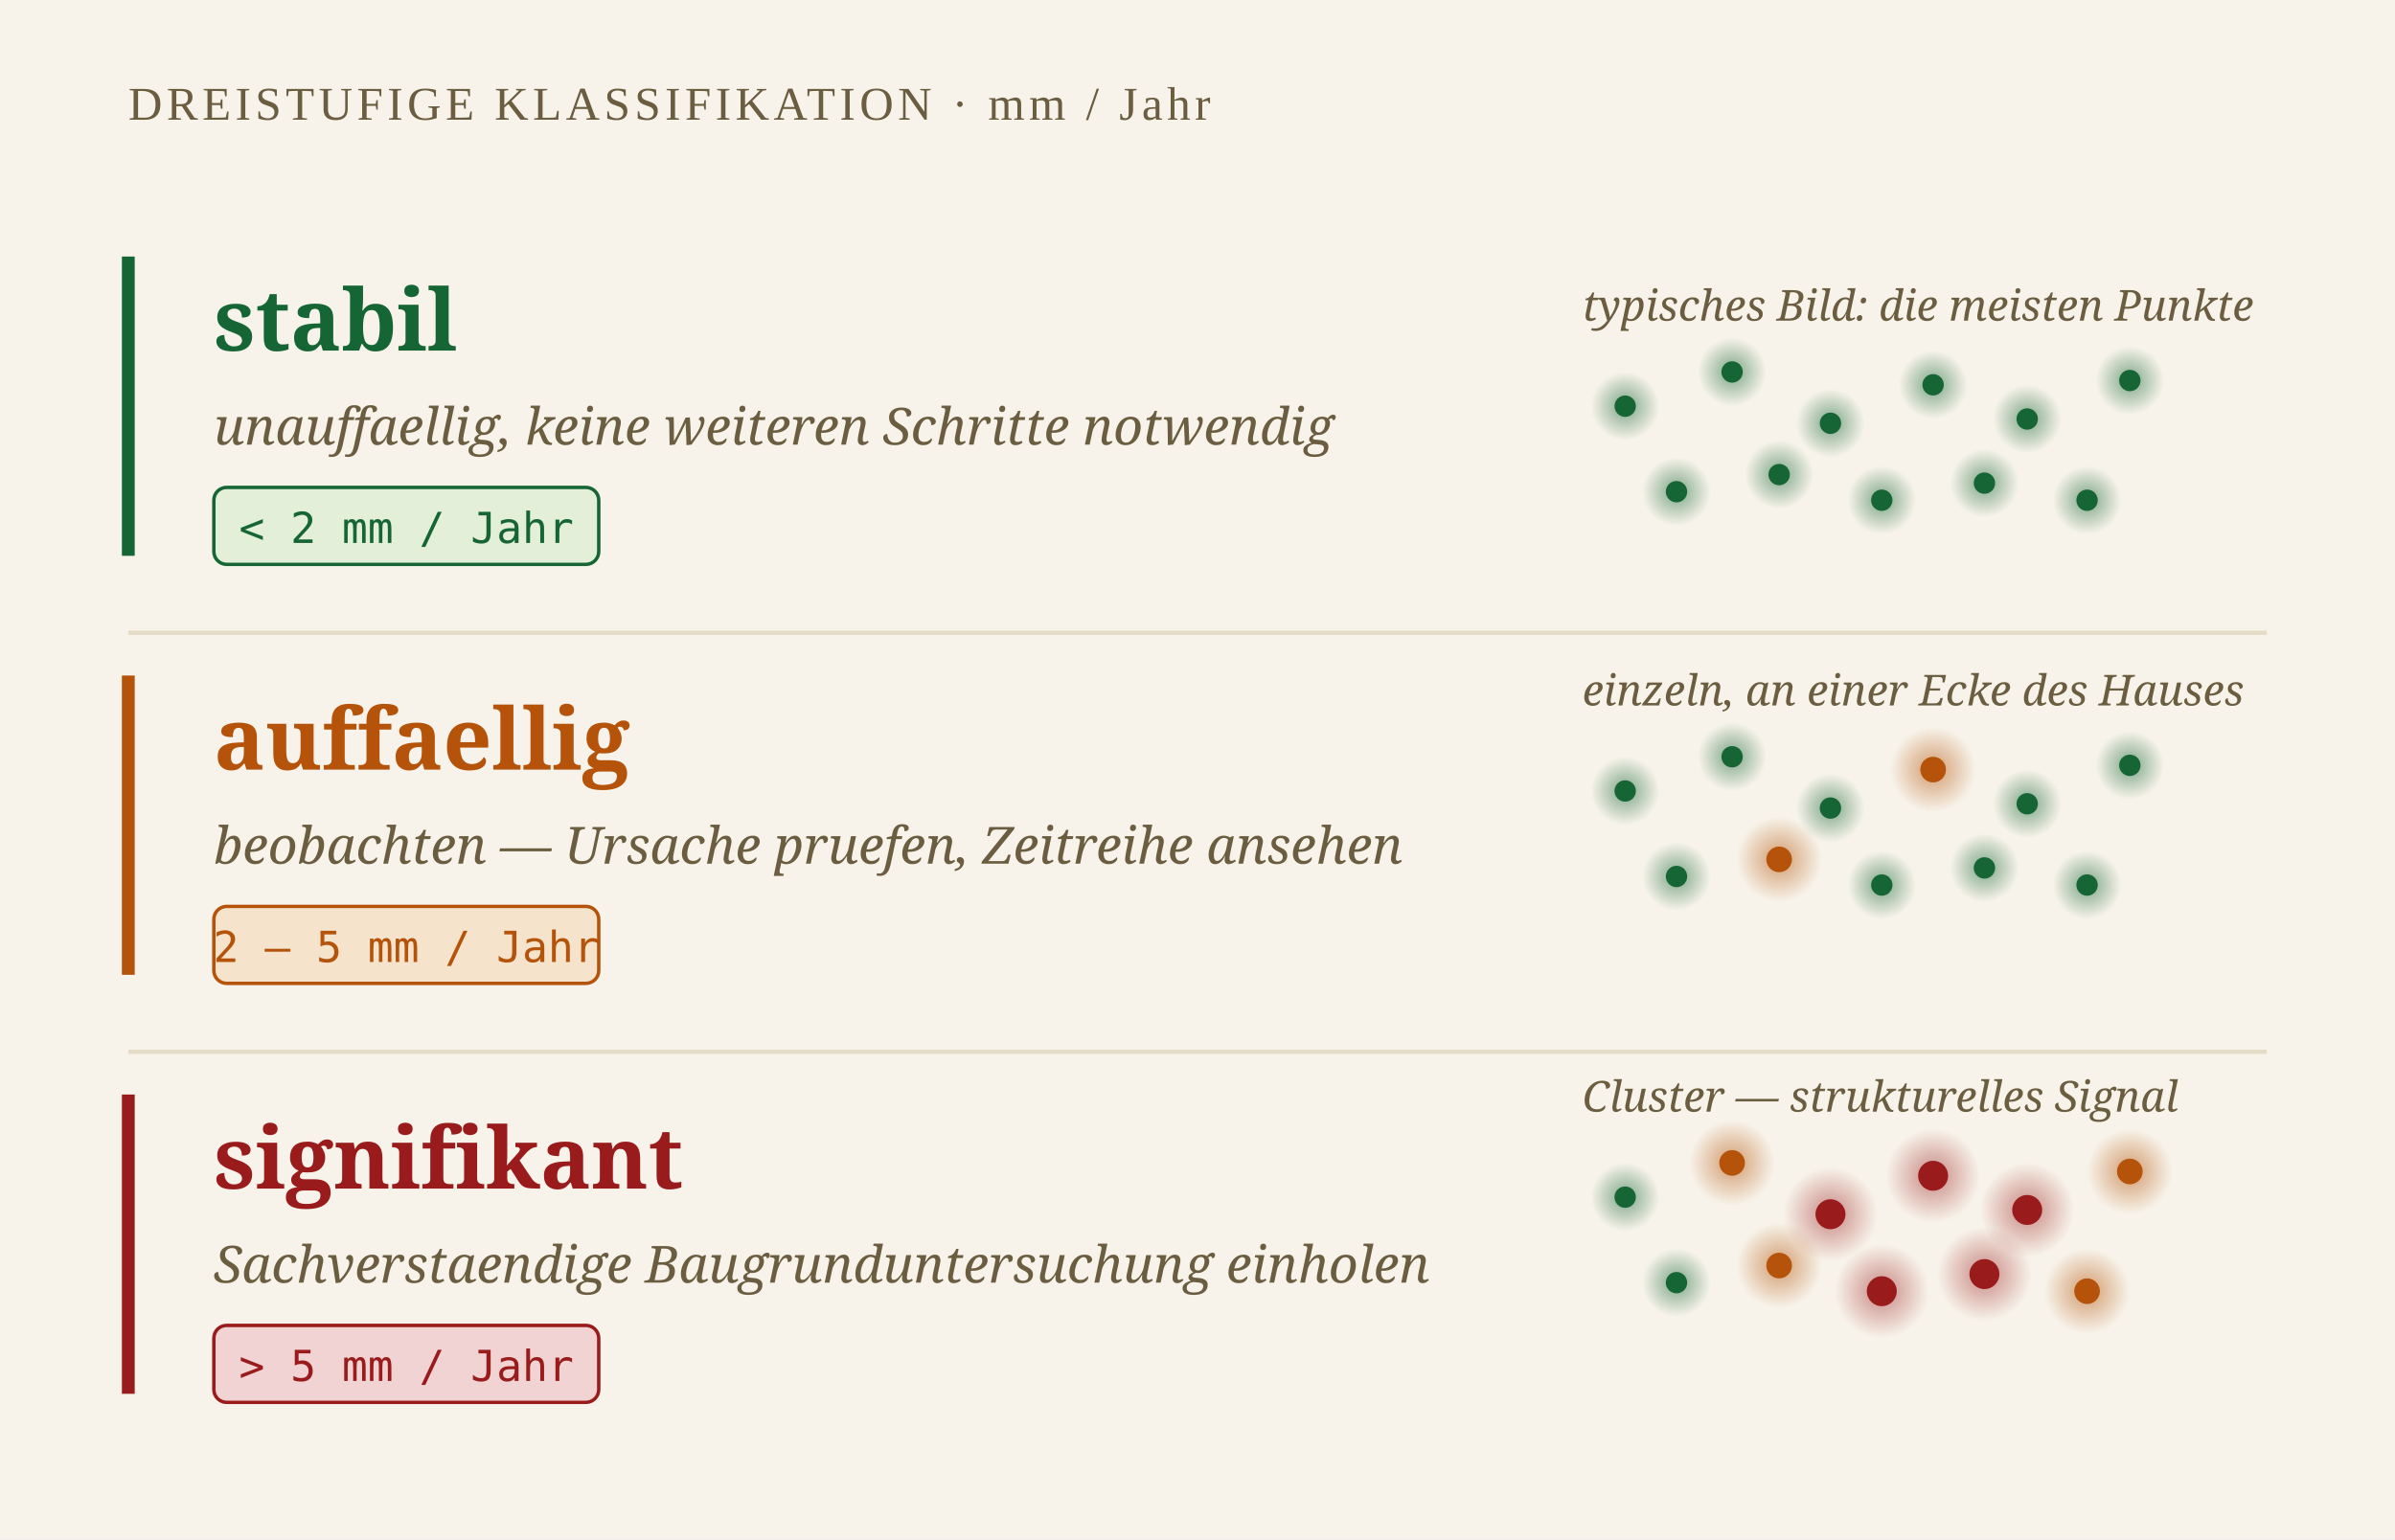
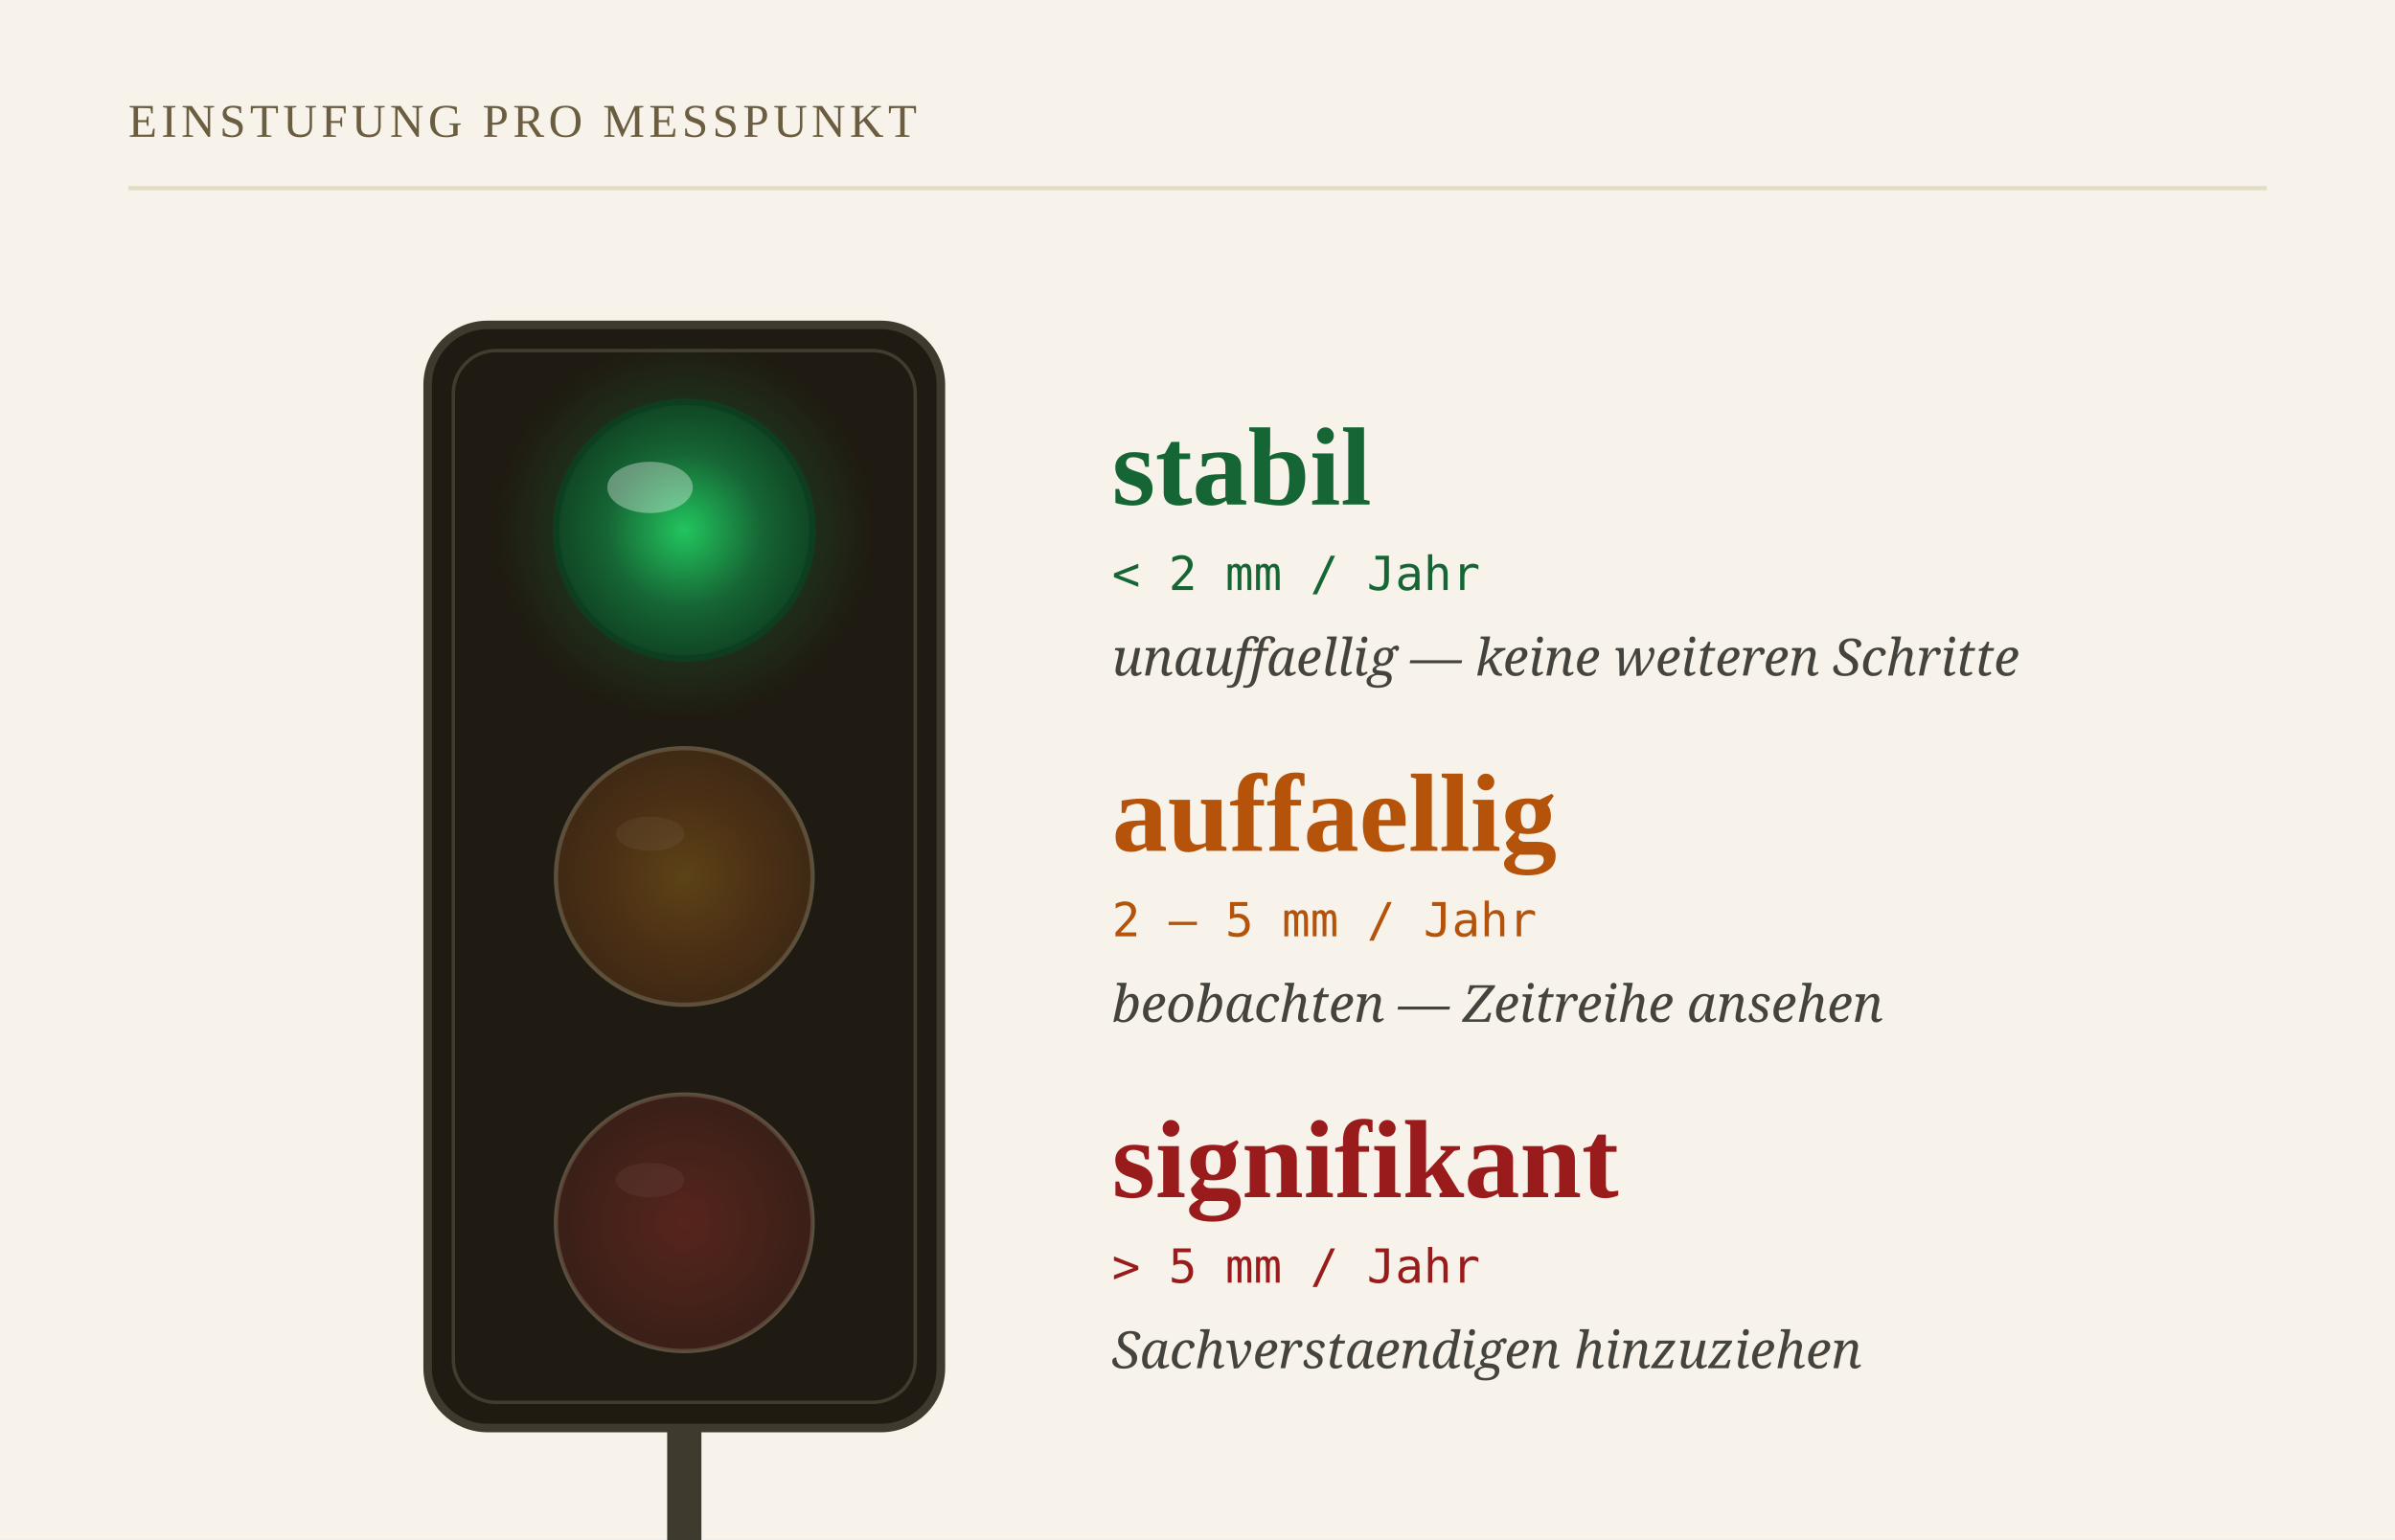
- <svg xmlns="http://www.w3.org/2000/svg" viewBox="0 0 560 360" width="560" height="360" role="img" aria-label="Ampel-Klassifikation der Bodenbewegung in drei Stufen: stabil unter 2 Millimeter pro Jahr, auffaellig zwei bis fuenf, signifikant ueber fuenf">
+ <svg xmlns="http://www.w3.org/2000/svg" viewBox="0 0 560 360" width="560" height="360" role="img" aria-label="Verkehrsampel-Metapher: gruen unter 2, gelb zwei bis fuenf, rot ueber fuenf Millimeter pro Jahr">
  <defs>
-     <radialGradient id="cStable" cx="50%" cy="50%" r="50%">
-       <stop offset="0%" stop-color="#166534" stop-opacity="0.55" />
-       <stop offset="100%" stop-color="#166534" stop-opacity="0" />
+     <radialGradient id="cGreen" cx="50%" cy="50%" r="55%">
+       <stop offset="0%" stop-color="#22C55E" />
+       <stop offset="55%" stop-color="#166534" />
+       <stop offset="100%" stop-color="#0E3E20" />
    </radialGradient>
-     <radialGradient id="cWatch" cx="50%" cy="50%" r="50%">
-       <stop offset="0%" stop-color="#B45309" stop-opacity="0.55" />
-       <stop offset="100%" stop-color="#B45309" stop-opacity="0" />
+     <radialGradient id="cYellow" cx="50%" cy="50%" r="55%">
+       <stop offset="0%" stop-color="#F59E0B" />
+       <stop offset="55%" stop-color="#B45309" />
+       <stop offset="100%" stop-color="#6E3208" />
    </radialGradient>
-     <radialGradient id="cAlert" cx="50%" cy="50%" r="50%">
-       <stop offset="0%" stop-color="#991B1B" stop-opacity="0.5" />
-       <stop offset="100%" stop-color="#991B1B" stop-opacity="0" />
+     <radialGradient id="cRed" cx="50%" cy="50%" r="55%">
+       <stop offset="0%" stop-color="#DC2626" />
+       <stop offset="55%" stop-color="#991B1B" />
+       <stop offset="100%" stop-color="#5A0F0F" />
+     </radialGradient>
+     <radialGradient id="cGreenGlow" cx="50%" cy="50%" r="50%">
+       <stop offset="0%" stop-color="#22C55E" stop-opacity="0.35" />
+       <stop offset="100%" stop-color="#22C55E" stop-opacity="0" />
+     </radialGradient>
+     <radialGradient id="cYellowGlow" cx="50%" cy="50%" r="50%">
+       <stop offset="0%" stop-color="#F59E0B" stop-opacity="0.30" />
+       <stop offset="100%" stop-color="#F59E0B" stop-opacity="0" />
+     </radialGradient>
+     <radialGradient id="cRedGlow" cx="50%" cy="50%" r="50%">
+       <stop offset="0%" stop-color="#DC2626" stop-opacity="0.30" />
+       <stop offset="100%" stop-color="#DC2626" stop-opacity="0" />
    </radialGradient>
  </defs>
  <rect width="560" height="360" fill="#F7F3EA" />
  <g font-family="Georgia, 'Times New Roman', serif" font-size="11" fill="#6B5D3F">
-     <text x="30" y="28" letter-spacing="1">DREISTUFIGE KLASSIFIKATION · mm / Jahr</text>
+     <text x="30" y="32" letter-spacing="1">EINSTUFUNG PRO MESSPUNKT</text>
  </g>
-   <line x1="30" y1="60" x2="30" y2="130" stroke="#166534" stroke-width="3" />
-   <g font-family="Georgia, serif">
-     <text x="50" y="82" font-size="20" fill="#166534" font-weight="bold">stabil</text>
-     <text x="50" y="104" font-size="12" fill="#6B5D3F" font-style="italic">unauffaellig, keine weiteren Schritte notwendig</text>
+   <line x1="30" y1="44" x2="530" y2="44" stroke="#E4DCC6" stroke-width="1" />
+   <g transform="translate(100, 76)">
+     <rect x="56" y="250" width="8" height="40" fill="#3F3A2E" />
+     <rect x="38" y="288" width="44" height="6" rx="2" fill="#3F3A2E" />
+     <rect x="0" y="0" width="120" height="258" rx="14" fill="#1F1B12" stroke="#3F3A2E" stroke-width="2" />
+     <rect x="6" y="6" width="108" height="246" rx="10" fill="none" stroke="#5A5241" stroke-width="0.8" stroke-opacity="0.6" />
+     <circle cx="60" cy="48" r="44" fill="url(#cGreenGlow)" />
+     <circle cx="60" cy="48" r="30" fill="url(#cGreen)" stroke="#0E3E20" stroke-width="1.5" />
+     <ellipse cx="52" cy="38" rx="10" ry="6" fill="#FFFFFF" fill-opacity="0.35" />
+     <circle cx="60" cy="129" r="30" fill="#2A241A" stroke="#5A5241" stroke-width="1" />
+     <circle cx="60" cy="129" r="30" fill="url(#cYellow)" fill-opacity="0.25" />
+     <ellipse cx="52" cy="119" rx="8" ry="4" fill="#FFFFFF" fill-opacity="0.05" />
+     <circle cx="60" cy="210" r="30" fill="#2A241A" stroke="#5A5241" stroke-width="1" />
+     <circle cx="60" cy="210" r="30" fill="url(#cRed)" fill-opacity="0.25" />
+     <ellipse cx="52" cy="200" rx="8" ry="4" fill="#FFFFFF" fill-opacity="0.05" />
  </g>
-   <g transform="translate(50, 114)">
-     <rect x="0" y="0" width="90" height="18" rx="3" fill="#E4EFD9" stroke="#166534" stroke-width="0.8" />
-     <text x="45" y="13" font-family="ui-monospace, SFMono-Regular, Menlo, monospace" font-size="10" fill="#166534" text-anchor="middle">&lt; 2 mm / Jahr</text>
+   <g transform="translate(260, 124)">
+     <text x="0" y="-6" font-family="Georgia, 'Times New Roman', serif" font-size="26" font-weight="bold" fill="#166534">stabil</text>
+     <text x="0" y="14" font-family="ui-monospace, SFMono-Regular, Menlo, monospace" font-size="11" fill="#166534">&lt; 2 mm / Jahr</text>
+     <text x="0" y="34" font-family="Georgia, serif" font-size="12" fill="#44433E" font-style="italic">
+       unauffaellig — keine weiteren Schritte
+     </text>
  </g>
-   <g transform="translate(370, 95)">
-     <text x="0" y="-20" font-family="Georgia, serif" font-size="10" fill="#6B5D3F" font-style="italic">typisches Bild: die meisten Punkte</text>
-     <g>
-       <circle cx="10" cy="0" r="8" fill="url(#cStable)" />
-       <circle cx="10" cy="0" r="2.5" fill="#166534" />
-       <circle cx="35" cy="-8" r="8" fill="url(#cStable)" />
-       <circle cx="35" cy="-8" r="2.5" fill="#166534" />
-       <circle cx="58" cy="4" r="8" fill="url(#cStable)" />
-       <circle cx="58" cy="4" r="2.5" fill="#166534" />
-       <circle cx="82" cy="-5" r="8" fill="url(#cStable)" />
-       <circle cx="82" cy="-5" r="2.5" fill="#166534" />
-       <circle cx="104" cy="3" r="8" fill="url(#cStable)" />
-       <circle cx="104" cy="3" r="2.5" fill="#166534" />
-       <circle cx="128" cy="-6" r="8" fill="url(#cStable)" />
-       <circle cx="128" cy="-6" r="2.5" fill="#166534" />
-       <circle cx="22" cy="20" r="8" fill="url(#cStable)" />
-       <circle cx="22" cy="20" r="2.5" fill="#166534" />
-       <circle cx="46" cy="16" r="8" fill="url(#cStable)" />
-       <circle cx="46" cy="16" r="2.5" fill="#166534" />
-       <circle cx="70" cy="22" r="8" fill="url(#cStable)" />
-       <circle cx="70" cy="22" r="2.5" fill="#166534" />
-       <circle cx="94" cy="18" r="8" fill="url(#cStable)" />
-       <circle cx="94" cy="18" r="2.5" fill="#166534" />
-       <circle cx="118" cy="22" r="8" fill="url(#cStable)" />
-       <circle cx="118" cy="22" r="2.5" fill="#166534" />
-     </g>
+   <g transform="translate(260, 205)">
+     <text x="0" y="-6" font-family="Georgia, 'Times New Roman', serif" font-size="26" font-weight="bold" fill="#B45309">auffaellig</text>
+     <text x="0" y="14" font-family="ui-monospace, SFMono-Regular, Menlo, monospace" font-size="11" fill="#B45309">2 – 5 mm / Jahr</text>
+     <text x="0" y="34" font-family="Georgia, serif" font-size="12" fill="#44433E" font-style="italic">
+       beobachten — Zeitreihe ansehen
+     </text>
  </g>
-   <line x1="30" y1="148" x2="530" y2="148" stroke="#E4DCC6" stroke-width="1" />
-   <line x1="30" y1="158" x2="30" y2="228" stroke="#B45309" stroke-width="3" />
-   <g font-family="Georgia, serif">
-     <text x="50" y="180" font-size="20" fill="#B45309" font-weight="bold">auffaellig</text>
-     <text x="50" y="202" font-size="12" fill="#6B5D3F" font-style="italic">beobachten — Ursache pruefen, Zeitreihe ansehen</text>
-   </g>
-   <g transform="translate(50, 212)">
-     <rect x="0" y="0" width="90" height="18" rx="3" fill="#F5E3CC" stroke="#B45309" stroke-width="0.8" />
-     <text x="45" y="13" font-family="ui-monospace, SFMono-Regular, Menlo, monospace" font-size="10" fill="#B45309" text-anchor="middle">2 – 5 mm / Jahr</text>
-   </g>
-   <g transform="translate(370, 185)">
-     <text x="0" y="-20" font-family="Georgia, serif" font-size="10" fill="#6B5D3F" font-style="italic">einzeln, an einer Ecke des Hauses</text>
-     <g>
-       <circle cx="10" cy="0" r="8" fill="url(#cStable)" />
-       <circle cx="10" cy="0" r="2.5" fill="#166534" />
-       <circle cx="35" cy="-8" r="8" fill="url(#cStable)" />
-       <circle cx="35" cy="-8" r="2.5" fill="#166534" />
-       <circle cx="58" cy="4" r="8" fill="url(#cStable)" />
-       <circle cx="58" cy="4" r="2.5" fill="#166534" />
-       <circle cx="82" cy="-5" r="10" fill="url(#cWatch)" />
-       <circle cx="82" cy="-5" r="3" fill="#B45309" />
-       <circle cx="104" cy="3" r="8" fill="url(#cStable)" />
-       <circle cx="104" cy="3" r="2.5" fill="#166534" />
-       <circle cx="128" cy="-6" r="8" fill="url(#cStable)" />
-       <circle cx="128" cy="-6" r="2.5" fill="#166534" />
-       <circle cx="22" cy="20" r="8" fill="url(#cStable)" />
-       <circle cx="22" cy="20" r="2.5" fill="#166534" />
-       <circle cx="46" cy="16" r="10" fill="url(#cWatch)" />
-       <circle cx="46" cy="16" r="3" fill="#B45309" />
-       <circle cx="70" cy="22" r="8" fill="url(#cStable)" />
-       <circle cx="70" cy="22" r="2.5" fill="#166534" />
-       <circle cx="94" cy="18" r="8" fill="url(#cStable)" />
-       <circle cx="94" cy="18" r="2.5" fill="#166534" />
-       <circle cx="118" cy="22" r="8" fill="url(#cStable)" />
-       <circle cx="118" cy="22" r="2.5" fill="#166534" />
-     </g>
-   </g>
-   <line x1="30" y1="246" x2="530" y2="246" stroke="#E4DCC6" stroke-width="1" />
-   <line x1="30" y1="256" x2="30" y2="326" stroke="#991B1B" stroke-width="3" />
-   <g font-family="Georgia, serif">
-     <text x="50" y="278" font-size="20" fill="#991B1B" font-weight="bold">signifikant</text>
-     <text x="50" y="300" font-size="12" fill="#6B5D3F" font-style="italic">Sachverstaendige Baugrunduntersuchung einholen</text>
-   </g>
-   <g transform="translate(50, 310)">
-     <rect x="0" y="0" width="90" height="18" rx="3" fill="#F2D3D3" stroke="#991B1B" stroke-width="0.8" />
-     <text x="45" y="13" font-family="ui-monospace, SFMono-Regular, Menlo, monospace" font-size="10" fill="#991B1B" text-anchor="middle">&gt; 5 mm / Jahr</text>
-   </g>
-   <g transform="translate(370, 280)">
-     <text x="0" y="-20" font-family="Georgia, serif" font-size="10" fill="#6B5D3F" font-style="italic">Cluster — strukturelles Signal</text>
-     <g>
-       <circle cx="10" cy="0" r="8" fill="url(#cStable)" />
-       <circle cx="10" cy="0" r="2.5" fill="#166534" />
-       <circle cx="35" cy="-8" r="10" fill="url(#cWatch)" />
-       <circle cx="35" cy="-8" r="3" fill="#B45309" />
-       <circle cx="58" cy="4" r="11" fill="url(#cAlert)" />
-       <circle cx="58" cy="4" r="3.5" fill="#991B1B" />
-       <circle cx="82" cy="-5" r="11" fill="url(#cAlert)" />
-       <circle cx="82" cy="-5" r="3.5" fill="#991B1B" />
-       <circle cx="104" cy="3" r="11" fill="url(#cAlert)" />
-       <circle cx="104" cy="3" r="3.5" fill="#991B1B" />
-       <circle cx="128" cy="-6" r="10" fill="url(#cWatch)" />
-       <circle cx="128" cy="-6" r="3" fill="#B45309" />
-       <circle cx="22" cy="20" r="8" fill="url(#cStable)" />
-       <circle cx="22" cy="20" r="2.5" fill="#166534" />
-       <circle cx="46" cy="16" r="10" fill="url(#cWatch)" />
-       <circle cx="46" cy="16" r="3" fill="#B45309" />
-       <circle cx="70" cy="22" r="11" fill="url(#cAlert)" />
-       <circle cx="70" cy="22" r="3.5" fill="#991B1B" />
-       <circle cx="94" cy="18" r="11" fill="url(#cAlert)" />
-       <circle cx="94" cy="18" r="3.5" fill="#991B1B" />
-       <circle cx="118" cy="22" r="10" fill="url(#cWatch)" />
-       <circle cx="118" cy="22" r="3" fill="#B45309" />
-     </g>
+   <g transform="translate(260, 286)">
+     <text x="0" y="-6" font-family="Georgia, 'Times New Roman', serif" font-size="26" font-weight="bold" fill="#991B1B">signifikant</text>
+     <text x="0" y="14" font-family="ui-monospace, SFMono-Regular, Menlo, monospace" font-size="11" fill="#991B1B">&gt; 5 mm / Jahr</text>
+     <text x="0" y="34" font-family="Georgia, serif" font-size="12" fill="#44433E" font-style="italic">
+       Sachverstaendigen hinzuziehen
+     </text>
  </g>
</svg>
